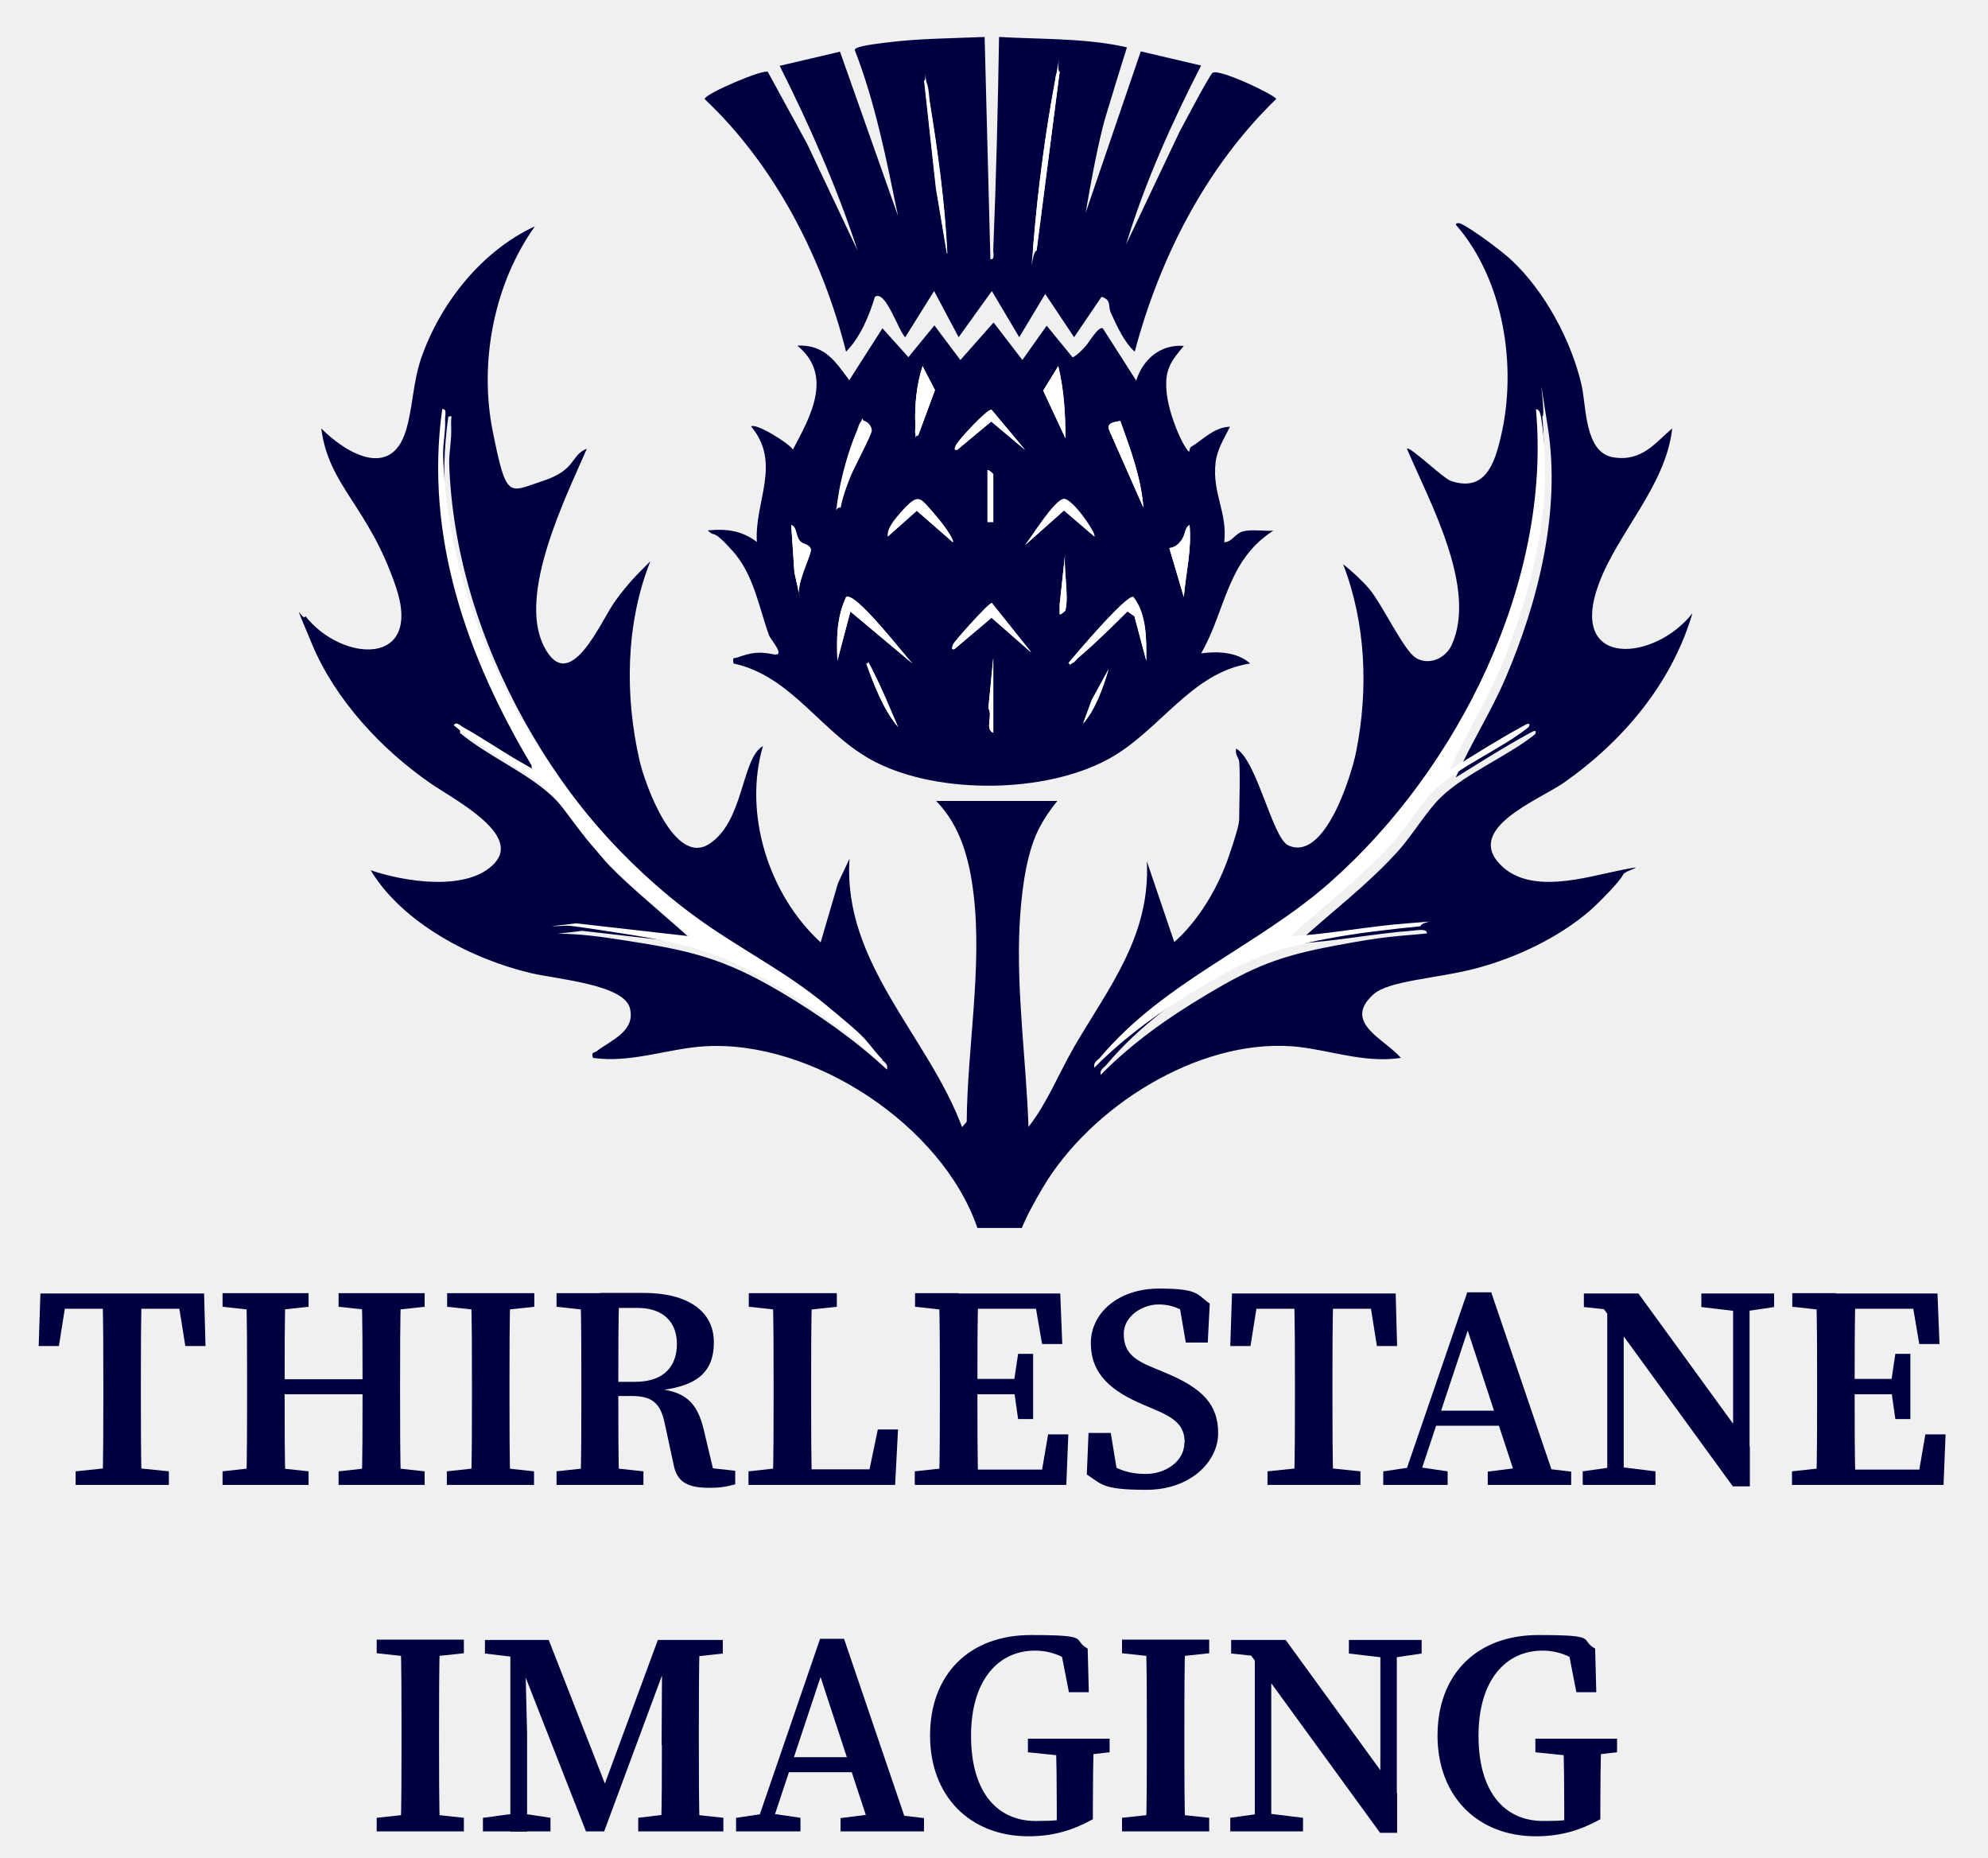
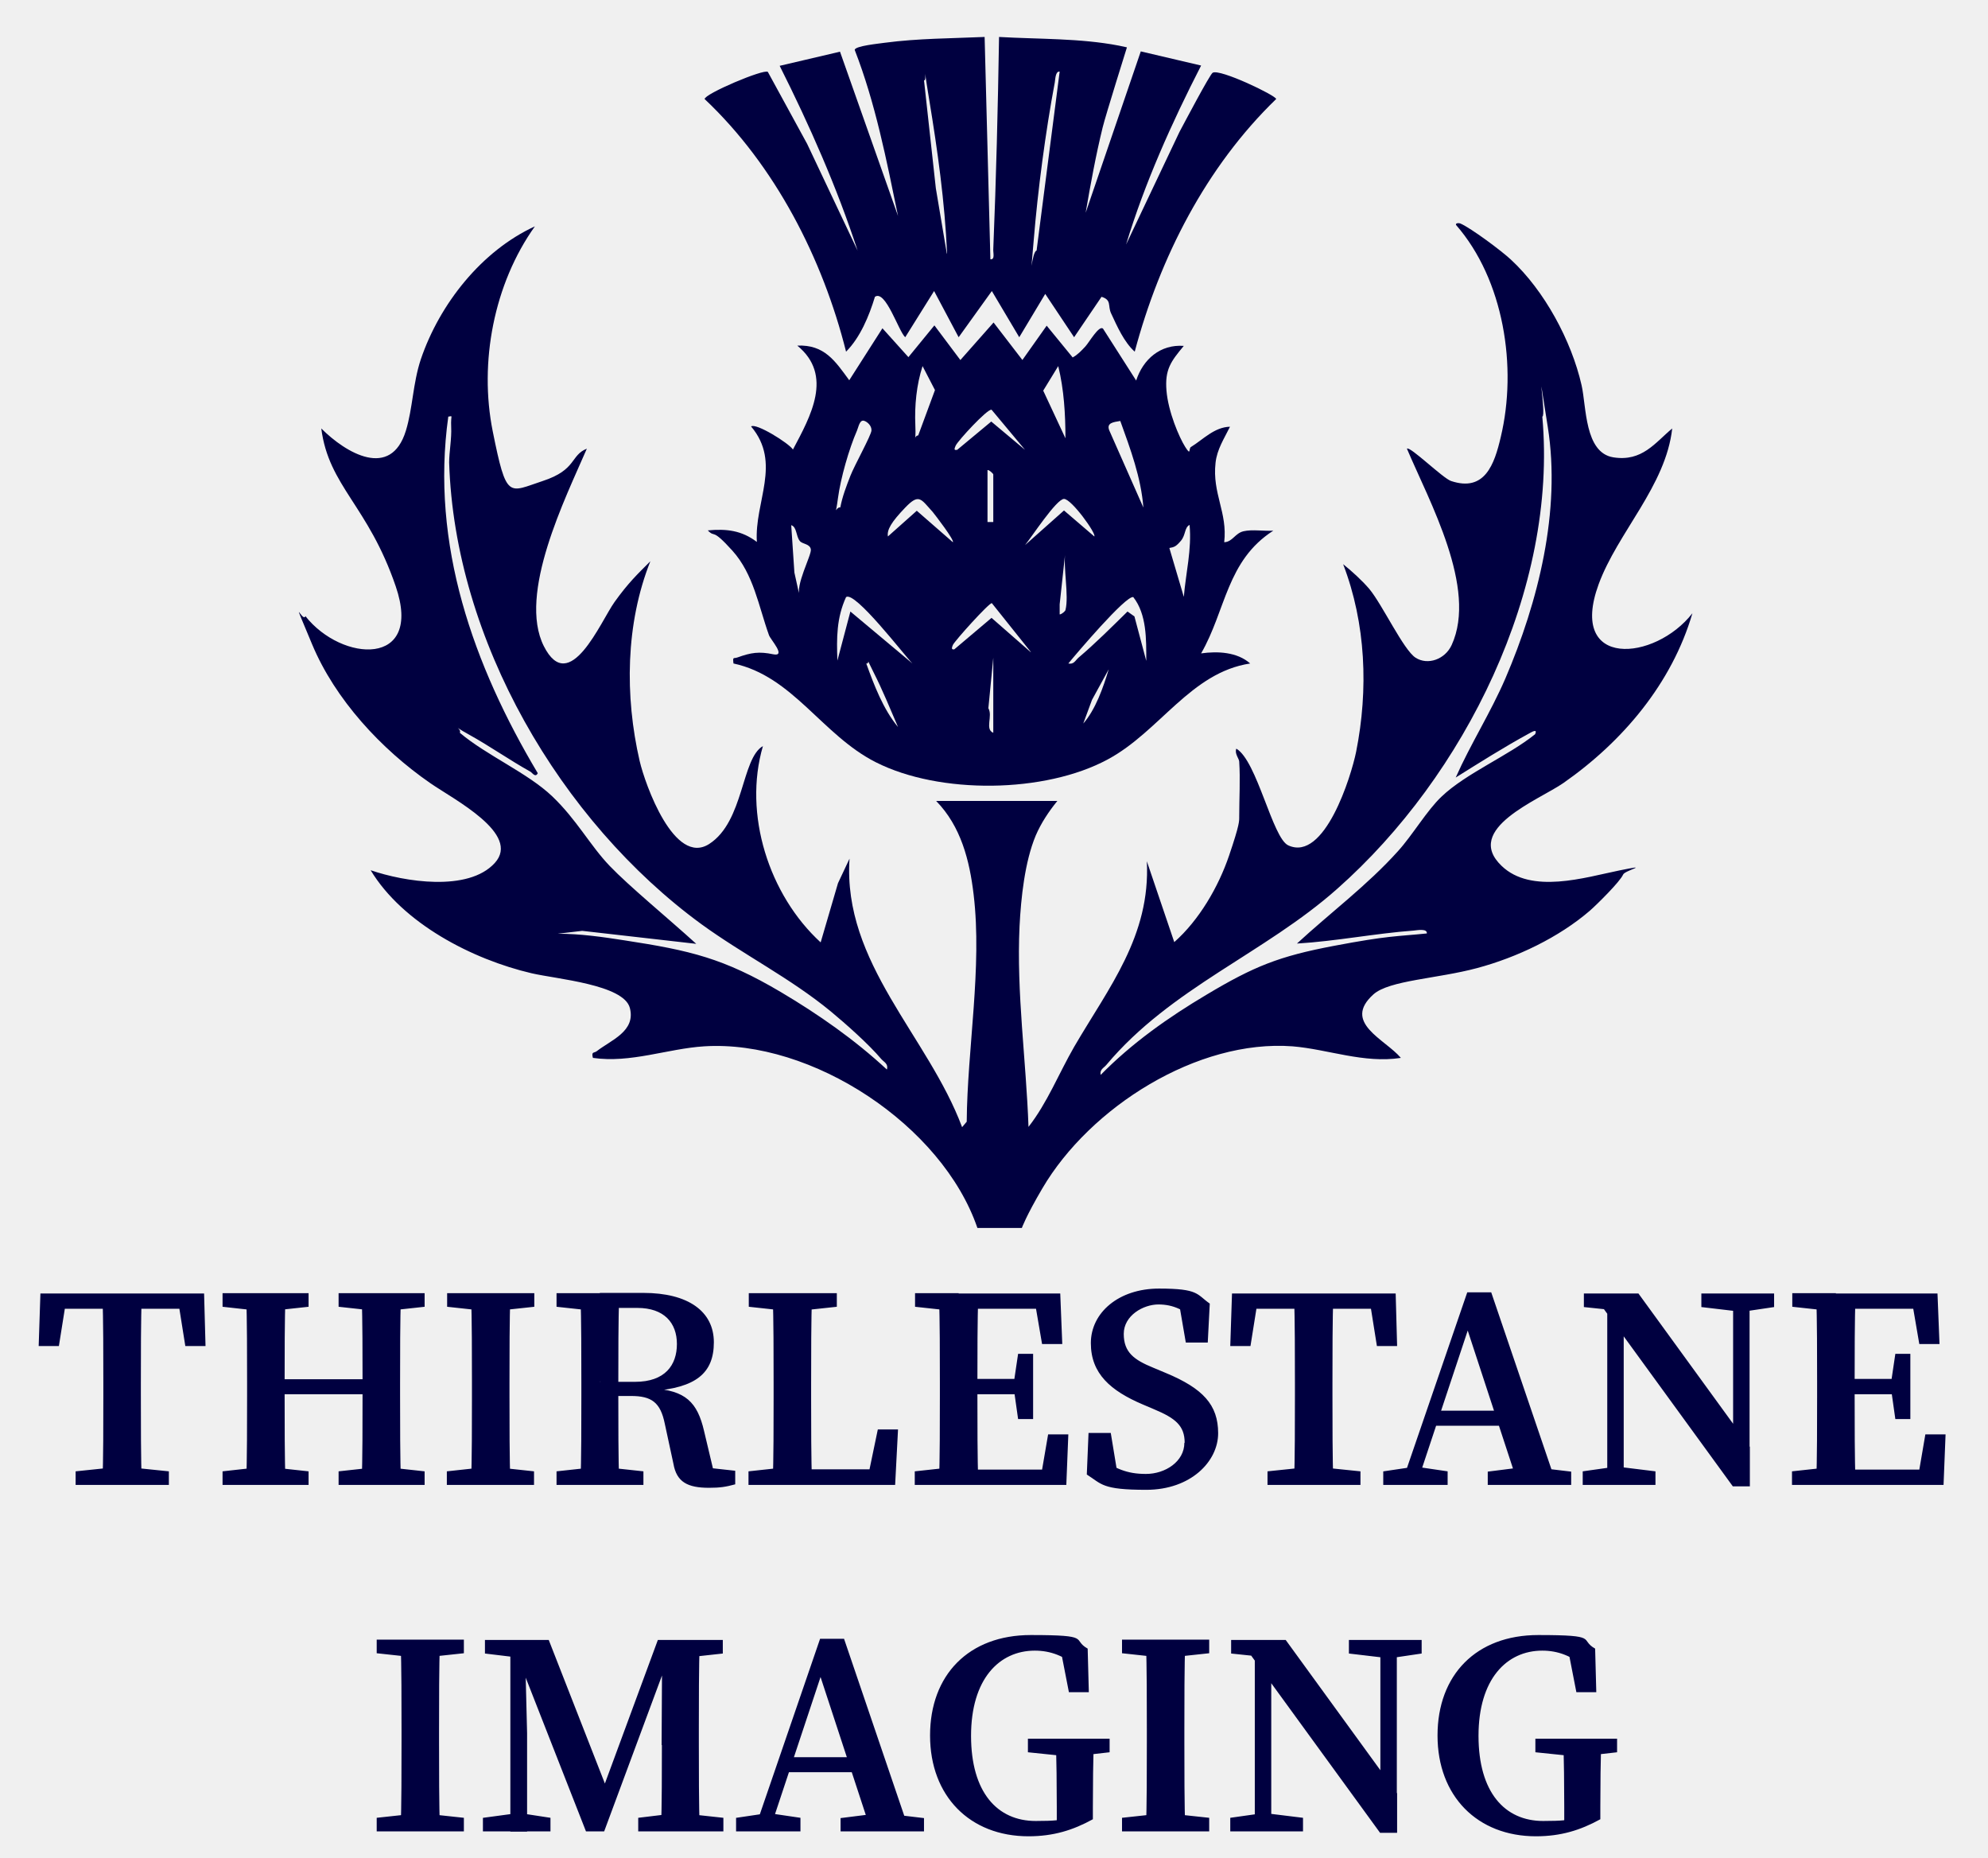
<svg xmlns="http://www.w3.org/2000/svg" id="Layer_1" version="1.1" viewBox="0 0 688.7 643.5">
  <defs>
    <style>
-       .st0 {
-         fill: #000040;
-       }
- 
-       .st1 {
-         fill: #fff;
-       }
+       .st0{fill:#000040}
    </style>
  </defs>
-   <path class="st0" d="M429.3,263.8c0-1-1.7-2.8-1-4.5,7.2,4.2,12.5,31,18,33.5,12.6,5.8,21.8-24,23.5-32.4,4.3-21.6,3.4-44.4-4.5-65,3.1,2.5,6.4,5.5,9,8.5,4.6,5.5,11.9,21.2,16.1,23.9s10.2.6,12.5-4.4c9-19.7-7.8-49.8-15.5-68,1-1,12.5,10.3,15.3,11.2,11.7,3.9,15-5.8,17.2-15.2,5.8-24.2,1.1-54.5-15.5-73.5-.2-.7,1-.7,1.5-.5,3.7,1.6,14.3,9.5,17.5,12.5,11.6,10.7,21,28.1,24.5,43.5,1.7,7.4,1,23.4,11,25s14.5-5.1,20.4-10c-2.2,19.9-18.9,36-25.5,54-10.7,29.3,19.5,26.7,32.5,10-7.1,24.3-24.2,44.5-44.7,58.8-8.5,5.9-34.8,15.9-21.4,28.7,10.3,9.9,28.9,4,40.7,1.6s1.9,0,1.4,1.4c-1.1,2.5-9,10.3-11.5,12.5-10.8,9.3-25.3,16.2-39.1,19.9s-30.4,4.2-35.9,9.1c-10.9,9.8,4,15.5,9.5,22-12.8,2-25.3-3-37.5-4-33-2.5-70.2,21.1-86.7,49.2-5.7,9.7-7.1,13.7-7.1,13.7h-15.4c-12.2-35.6-57.4-65.3-94.7-62.9-12.6.8-25.4,5.9-38.5,4-.6-2.3.4-1.6,1.3-2.3,5-3.9,13.6-6.9,11.5-15s-25.4-10-34-12c-20.6-4.8-44.7-17.3-55.8-35.7,11.6,4,33.8,7.6,43-2.5s-14.2-22-22.4-27.7c-16.9-11.7-32.9-28.9-40.9-48.1s-3.2-7.1-2.3-9.7c12.6,16,40.9,17.8,31.3-10.3s-23.2-34.6-25.8-54.7c8.6,8.6,24.1,17.7,29.3.8,2.4-7.8,2.4-16.4,5.2-24.8,6.5-19.1,21-37.5,39.5-46-14.2,19.9-19.4,47.1-14.6,71s5.4,21.1,17.3,17.2,9.5-8.9,15.3-11.2c-7.4,17.1-24,50.3-14.9,68.4,8.9,17.6,19.7-8.6,24.5-15.3s8-9.7,12.4-14.1c-8.6,21.6-8.9,46.7-3.7,69.2,1.9,8.1,12,36.5,24.1,28.7s11.1-29.6,18.6-33.9c-6.9,23.6,2.1,51.6,20,68l6-20.5,4-8.5c-2.4,36.2,27.2,61.4,39,93l1.6-1.9c.2-25.4,5.4-53.4,2.4-78.6-1.4-11.9-4.4-23.7-13-32.5h42c-3,3.7-5.6,7.6-7.5,12-3.8,9.1-5.1,21.6-5.6,31.4-1.1,23,2.3,46.6,3.1,69.5,6.5-8.3,10.5-18.5,15.8-27.7,12-20.6,26.5-38.4,25.2-64.3l9.5,28c8.6-7.6,15.3-19.1,19-30s3.5-11.9,3.5-13.5c0-6.2.4-12.9,0-19h.1ZM307.3,370.3c.4-1.9-1-2.4-2-3.5-4.3-5.1-12.3-12.2-17.5-16.5-14.1-11.6-30.2-19.6-44.8-30.2-48.9-35.7-85.5-98.5-87.4-159.9,0-3.8.9-8.1.7-12.4s.8-3.7-1-3.5c-6.2,44.3,8.7,86.1,31,123.5-.8,1.6-1.8,0-2.5-.5-7.2-4-14-8.8-21.2-12.8s-2.5-2.2-3.3-.7c9.2,7.8,23.5,13.9,32,22s13.1,17,19.9,24.1,20.1,18,30,27l-39.5-4.5-8.5,1c7.8,0,15.5,1.1,23.2,2.3,22.8,3.5,34.3,6.2,54.1,17.9,13,7.7,25.6,16.5,36.7,26.8h0ZM504.3,269.3c5.2-11.7,12.1-22.5,17.2-34.3,11.4-26.6,19.3-58,14.7-87.1s-.4-3.7-1.9-3.6c5.4,59.7-26.9,124.5-71,163.5-25.2,22.4-57.6,34.3-80,61-.9,1.1-2.4,1.6-2,3.5,10.8-11,23.4-19.9,36.7-27.8,16.4-9.8,25.1-13.3,44.1-16.9s21.4-3.2,32.2-4.3c.2-1.8-3.4-1.1-4.5-1-13.5,1-27,3.7-40.5,4.5,11.6-10.7,24.4-20.2,35-32,5-5.5,10.1-14.2,15.1-18.9,8.5-8.1,23.1-14.1,32.4-21.6,1-2.2-1.4-.6-2.2-.2-8.6,4.7-17,10-25.3,15.2h0Z" />
-   <path class="st0" d="M354.1,124.8l8.5-12,9,11c1.7-.9,3.1-2.4,4.4-3.8s4.7-7.4,6.1-6.2l11.5,18c2.4-7.4,8.4-12.6,16.5-12-4.5,5.4-6.6,8.2-6,15.5s4.4,16.2,6.5,19.5,1.1.5,2,0c4.1-2.5,8.1-6.9,13.5-7-2,4.1-4.5,7.8-5,12.5-1.2,10.6,4.2,17.2,3,27.5,2.9-.1,3.7-3.1,6.7-3.8s7,0,10.3-.2c-16.2,10.4-16.4,27.6-25,42.5,5.7-.8,12.5-.5,17,3.5-20.6,3.1-31.3,23.5-49.3,33.2-21.8,11.8-58.3,12.2-80.4,1-18.6-9.4-28.7-29.8-49.3-34.2-.3-2.5,0-1.6,1.4-2.1,4.7-1.7,7.5-2.1,12.3-1.1s-.9-5.1-1.4-6.6c-3.6-10-5.3-21.1-12.7-29.3s-5.8-4.2-8.5-7c6.5-.6,11.7,0,17,4-.9-13.9,8.7-27.3-2-40,1.7-1.3,13.1,5.8,14.5,8,6.1-11.5,14.1-25.7,1.5-36,9.4-.4,13.1,5.3,18,12l11.5-18,9,10,9-11,9,12,11.5-13,10,13h0ZM318.1,150.8l5.8-15.7-4.3-8.3c-2.1,6.5-2.8,13.7-2.5,20.5s-.8,3.7,1,3.5ZM369.1,151.8c0-8.3-.5-16.9-2.5-25l-5.2,8.5,7.7,16.5ZM355.1,155.8l-11.6-13.9c-1.5-.3-11.6,10.7-12.4,12.4s-.3,1.6.5,1.5l11.8-9.8,11.7,9.8ZM291.1,175.8c.7-3.8,2.1-7.4,3.5-11s7.2-14,7.3-15.7-1.5-3-2.4-3.3c-1.7-.7-2.1,2.2-2.6,3.3-2.8,6.4-5.7,16.6-6.6,23.4s-1.1,3.4.7,3.2h0ZM388.1,145.8c-2.3.4-4.9.6-3.8,3.3l11.8,26.7c-.8-10.4-4.5-20.3-8-30ZM344.1,180.8v-16.5c0-.2-1.4-1.6-2-1.5v18h2ZM330.1,187.8c.6-.7-6.1-9.4-7-10.5-4.1-4.5-4.7-6.5-9.5-1.5s-6.4,7.7-6,10l10-8.9,12.5,10.9ZM379.1,185.8c.8-.9-7.9-13-10.5-13s-11.2,13.2-13.5,16l13.5-12,10.5,9ZM277.1,206.8c-1.8-3.9,4.1-14.5,3.8-16.5s-2.9-1.8-3.8-2.9c-1.4-1.7-1-4.9-3-5.5l1.1,16.4,1.9,8.6h0ZM410.1,206.8c.7-8.4,2.8-16.5,2-25-1.8.9-1.3,3.5-3,5.5s-2.3,2.2-4,2.5l5,16.9h0ZM369.1,211.3c1.3-5-.9-14.9,0-20.5l-2,18.5v3.5c.7,0,2-1.2,2-1.5ZM316.1,229.8c-2.8-2.8-19.9-25.2-23-23-3.3,7.2-3.3,14.2-3,22l4.5-17,21.5,18ZM397.1,228.8c0-7.3.2-16-4.5-22-2.6-.6-19.8,19.7-22.5,23,1.9.4,2.4-1,3.5-2,5.8-4.9,11.6-10.7,17-16l2.4,1.7,4.1,15.4h0ZM357.1,225.8l-13.5-16.9c-1-.1-12.9,13.1-13.5,14.5s-.3,1.6.5,1.5l12.9-10.9,13.6,11.9h0ZM344.1,253.8v-26l-1.7,17.5c1.6,2.7-1.3,7.3,1.7,8.5ZM311.1,251.8c-2.7-6.3-5.4-12.9-8.5-19s-.9-2.8-2.5-3c2.7,7.5,5.9,15.9,11,22ZM375.1,250.8c4.4-4.9,7.1-12.7,9-19l-5.8,10.6-3.1,8.4h-.1Z" />
-   <path class="st0" d="M341.1,12.8l2,77c1.7.2.9-2.3,1-3.5,1-24.4,1.6-49,2-73.5,13.7.8,28,.4,41.5,3l2.8.6s-7.4,23.6-8.4,27.7c-2.4,9.8-4.2,19.7-5.9,29.6l19.1-55.9,20.9,4.9c-10.2,19.9-19.5,40.6-26,62l18.5-39c1.5-2.8,10.5-19.9,11.5-20.5,2.4-1.5,22,7.9,22,9.1-24.3,23.5-40.3,54.9-49,87.5-3.7-3.3-6.1-8.8-8.2-13.3-1.2-2.6.3-4.6-3.3-5.7l-9.5,14-10-15-9,15-9.5-16-11.5,16-8.5-16-10,16c-2.3-2-6.8-16.6-10.5-14-2,6.6-5.1,14.1-10,19-8.1-32.3-24.6-64.5-49-87.5,0-1.8,20.5-10.5,21.9-9.4l13.6,24.9,17.5,37c-7.2-22-16.6-43.3-27-64l20.9-4.9,20.1,56.9c-4-19.4-7.8-39-15-57.5,0-1.4,8.5-2.2,10.5-2.5,11.3-1.5,23.1-1.5,34.5-2h0ZM359.1,86.8l8-62c-1.5-.2-1.5,2.7-1.7,3.8-3.2,17-5.9,37.5-7.3,54.7s-.7,3.7,1,3.5ZM328.1,87.8c-.8-17.9-3.3-35.7-6.2-53.3s-.4-6-1.8-6.7l4.1,37.4,3.8,22.6h.1Z" />
-   <path class="st1" d="M502.1,266.8c8.3-5.2,16.7-10.5,25.3-15.2.8-.4,3.2-2,2.2.2-9.3,7.5-23.9,13.5-32.4,21.6-4.9,4.7-10.1,13.4-15.1,18.9-10.6,11.7-23.4,21.3-35,32,13.5-.8,27-3.5,40.5-4.5s4.7-.8,4.5,1c-10.8,1.1-21.6,2.3-32.2,4.3-19,3.6-27.7,7.1-44.1,16.9-13.3,7.9-25.8,16.8-36.7,27.8-.4-1.9,1-2.4,2-3.5,22.4-26.6,54.8-38.6,80-61,44.1-39.1,76.4-103.8,71-163.5,1.5-.2,1.7,2.6,1.9,3.6,4.5,29.1-3.4,60.5-14.7,87.1-5.1,11.8-11.9,22.6-17.2,34.3h0Z" />
-   <path class="st1" d="M305.1,367.8c-11.1-10.3-23.7-19.1-36.7-26.8-19.8-11.7-31.3-14.4-54.1-17.9s-15.4-2.3-23.2-2.3l8.5-1,39.5,4.5c-10-9-20.7-17.3-30-27s-13.5-17.9-19.9-24.1-22.9-14.2-32-22c.8-1.5,2.4.2,3.3.7,7.2,4,14,8.8,21.2,12.8s1.7,2.1,2.5.5c-22.3-37.4-37.2-79.2-31-123.5,1.8-.2.9,2.3,1,3.5.2,4.3-.8,8.7-.7,12.4,1.8,61.4,38.4,124.1,87.4,159.9,14.6,10.7,30.7,18.6,44.8,30.2,14.1,11.6,13.3,11.4,17.5,16.5s2.4,1.6,2,3.5h0Z" />
-   <path class="st1" d="M316.1,229.8l-21.5-18-4.5,17c-.3-7.8-.3-14.8,3-22,3.1-2.2,20.2,20.1,23,23Z" />
-   <path class="st1" d="M397.1,228.8l-4.1-15.4-2.4-1.7c-5.4,5.4-11.2,11.1-17,16s-1.6,2.4-3.5,2c2.7-3.3,19.9-23.6,22.5-23,4.7,6,4.6,14.7,4.5,22h0Z" />
-   <path class="st1" d="M388.1,145.8c3.5,9.7,7.2,19.6,8,30l-11.8-26.7c-1.1-2.6,1.5-2.9,3.8-3.3Z" />
-   <path class="st1" d="M291.1,175.8c-1.8.2-.9-2.1-.7-3.2.9-6.9,3.8-17.1,6.6-23.4s.9-4,2.6-3.3,2.4,2.2,2.4,3.3c-.2,1.7-6.1,12.8-7.3,15.7s-2.8,7.2-3.5,11h0Z" />
-   <path class="st1" d="M369.1,151.8l-7.7-16.5,5.2-8.5c2,8.1,2.5,16.7,2.5,25Z" />
-   <path class="st1" d="M379.1,185.8l-10.5-9-13.5,12c2.3-2.9,10.3-16,13.5-16s11.3,12.1,10.5,13Z" />
-   <path class="st1" d="M357.1,225.8l-13.6-11.9-12.9,10.9c-.7.2-.7-1.1-.5-1.5.6-1.4,12.5-14.6,13.5-14.5l13.5,16.9h0Z" />
-   <path class="st1" d="M318.1,150.8c-1.7.2-.9-2.3-1-3.5-.3-6.8.4-14,2.5-20.5l4.3,8.3-5.8,15.7Z" />
-   <path class="st1" d="M330.1,187.8l-12.5-10.9-10,8.9c-.4-2.3,4-7.9,6-10,4.8-4.9,5.4-3,9.5,1.5s7.6,9.8,7,10.5Z" />
-   <path class="st1" d="M410.1,206.8l-5-16.9c1.7-.3,3-1.2,4-2.5,1.6-2,1.2-4.6,3-5.5.8,8.5-1.3,16.6-2,25h0Z" />
-   <path class="st1" d="M277.1,206.8l-1.9-8.6-1.1-16.4c2,.6,1.5,3.8,3,5.5s3.6,1.8,3.8,2.9c.3,2-5.6,12.7-3.8,16.5h0Z" />
-   <path class="st1" d="M355.1,155.8l-11.7-9.8-11.8,9.8c-.7.2-.7-1.1-.5-1.5.8-1.8,10.8-12.7,12.4-12.4l11.6,13.9Z" />
-   <path class="st1" d="M344.1,180.8h-2v-18c.6,0,2,1.3,2,1.5v16.5Z" />
-   <path class="st1" d="M344.1,253.8c-3.1-1.3,0-5.9-1.7-8.5l1.7-17.5v26Z" />
-   <path class="st1" d="M311.1,251.8c-5.1-6.1-8.3-14.5-11-22,1.5.2,1.9,1.9,2.5,3,3.1,6.1,5.8,12.7,8.5,19Z" />
-   <path class="st1" d="M375.1,250.8l3.1-8.4,5.8-10.6c-1.9,6.3-4.6,14.1-9,19h.1Z" />
-   <path class="st1" d="M369.1,211.3c0,.3-1.4,1.5-2,1.5v-3.5l2-18.5c-.9,5.6,1.3,15.5,0,20.5Z" />
-   <path class="st1" d="M359.1,86.8c-1.7.3-1.1-2.4-1-3.5,1.4-17.2,4.1-37.8,7.3-54.7s.2-4,1.7-3.8l-8,62Z" />
-   <path class="st1" d="M328.1,87.8l-3.8-22.6-4.1-37.4c1.5.6,1.6,5,1.8,6.7,2.8,17.6,5.4,35.5,6.2,53.3h-.1Z" />
-   <g>
-     <path class="st0" d="M17.4,453.3l5.9-5.3-2.9,18.2h-7l.6-18.2h56.7l.5,18.2h-7l-2.9-18.2,5.9,5.3H17.4ZM43.9,508.1l14.6,1.5v4.7H26.2v-4.7l14.4-1.5h3.2ZM35.8,479c0-10.3,0-20.7-.3-31h13.6c-.3,10.1-.3,20.5-.3,31v4.3c0,10.3,0,20.7.3,31h-13.6c.3-10.1.3-20.5.3-31v-4.3Z" />
-     <path class="st0" d="M77.1,452.6v-4.7h29.8v4.7l-13.8,1.5h-2.5l-13.5-1.5ZM93.1,508.1l13.8,1.5v4.7h-29.8v-4.7l13.5-1.5h2.5ZM85.6,479c0-10.3,0-20.7-.3-31h13.6c-.3,10.1-.3,20.5-.3,31v3c0,11.6,0,22,.3,32.3h-13.6c.3-10.1.3-20.5.3-31v-4.3ZM92.1,482.9v-5.2h40v5.2h-40ZM117.3,452.6v-4.7h29.8v4.7l-13.7,1.5h-2.4l-13.7-1.5ZM133.4,508.1l13.7,1.5v4.7h-29.8v-4.7l13.7-1.5h2.4ZM125.6,479c0-10.3,0-20.7-.3-31h13.6c-.3,10.1-.3,20.5-.3,31v4.3c0,10.3,0,20.7.3,31h-13.6c.3-10.1.3-20.5.3-32.3v-3Z" />
-     <path class="st0" d="M154.9,452.6v-4.7h30.2v4.7l-13.9,1.5h-2.5l-13.8-1.5ZM171.1,508.1l13.9,1.5v4.7h-30.2v-4.7l13.8-1.5h2.5ZM163.5,479c0-10.3,0-20.7-.3-31h13.6c-.3,10.1-.3,20.5-.3,31v4.3c0,10.3,0,20.7.3,31h-13.6c.3-10.1.3-20.5.3-31v-4.3Z" />
-     <path class="st0" d="M192.8,452.6v-4.7h15.1v6.2h-1.3l-13.8-1.5ZM209.1,508.1l13.8,1.5v4.7h-30.1v-4.7l13.8-1.5h2.6ZM201.4,479c0-10.3,0-20.7-.3-31h13.4c-.3,10.3-.3,20.3-.3,31.6v3c0,11,0,21.4.3,31.7h-13.4c.3-10.1.3-20.5.3-31v-4.3ZM207.9,478.6h12.1c10.4,0,14.5-5.8,14.5-13.1s-4.4-12.5-13.7-12.5h-13v-5.2h15.1c15.5,0,24.4,6.4,24.4,17.1s-6.2,15.8-21.6,16.9l.2-.9c11.6.6,15.7,4.8,18,14.7l3.8,16-5.7-3.6,12.7,1.4v4.7c-3.3.9-5.3,1.2-9.1,1.2-7.4,0-11.2-2-12.3-8.3l-3-13.9c-1.5-7.4-4.6-9.6-11.7-9.6h-10.6v-5.1Z" />
-     <path class="st0" d="M259.4,452.6v-4.7h30.5v4.7l-13.9,1.5h-2.8l-13.8-1.5ZM274.4,508.1v6.2h-15.1v-4.7l13.8-1.5h1.3ZM267.7,448h13.6c-.3,10.2-.3,20.6-.3,31v6.1c0,8.6,0,19,.3,29.2h-13.6c.3-10.2.3-20.6.3-29.9v-5.4c0-10.4,0-20.8-.3-31ZM311.1,495.1l-1,19.2h-35.7v-5.4h32.3l-6.6,5.4,4-19.2h7Z" />
-     <path class="st0" d="M317,452.6v-4.7h15.1v6.2h-1.3l-13.8-1.5ZM332,508.1v6.2h-15.1v-4.7l13.8-1.5h1.3ZM325.6,479c0-10.3,0-20.7-.3-31h13.6c-.3,10.1-.3,20.5-.3,31v3.5c0,11.1,0,21.5.3,31.8h-13.6c.3-10.1.3-20.5.3-31v-4.3ZM358,448l5.9,5.3h-31.9v-5.3h35.3l.7,17.5h-7l-3-17.5ZM354.3,482.9h-22.3v-5.3h22.3v5.3ZM370.1,496.8l-.7,17.5h-37.3v-5.3h33.9l-5.9,5.3,3-17.5h7ZM351.2,479l1.5-10.1h5.2v22.6h-5.2l-1.5-10.6v-1.9Z" />
-     <path class="st0" d="M410.4,499.7c0-5.9-3.2-8.5-10.6-11.6l-4-1.7c-11-4.7-17.9-10.6-17.9-21.2s9.7-18.9,23.6-18.9,13,2,17.6,5.2l-.7,13.5h-7.6l-2.6-15.1,7.2,3.1v5c-5.1-4.3-8.9-6.2-14.1-6.2s-12,3.8-12,10.2,3.6,9,10.2,11.7l4.3,1.8c13,5.4,18.2,11.1,18.2,20.9s-9.5,19.6-24.9,19.6-15.4-2-20.6-5.3l.6-14.4h7.7l2.6,15.8-7.1-2.6v-4.8c6.3,4,10,5.8,16.7,5.8s13.3-4.3,13.3-10.8Z" />
-     <path class="st0" d="M430.2,453.3l5.9-5.3-2.9,18.2h-7l.6-18.2h56.7l.5,18.2h-7l-2.9-18.2,5.9,5.3h-49.8ZM456.7,508.1l14.6,1.5v4.7h-32.2v-4.7l14.4-1.5h3.2ZM448.6,479c0-10.3,0-20.7-.3-31h13.6c-.3,10.1-.3,20.5-.3,31v4.3c0,10.3,0,20.7.3,31h-13.6c.3-10.1.3-20.5.3-31v-4.3Z" />
-     <path class="st0" d="M479.3,509.6l10.1-1.5h1.9l10.2,1.5v4.7h-22.3v-4.7ZM508.4,447.6h8.2l22.7,66.7h-13.3l-18.6-56.7,3-2.6-19.7,59.3h-5.3l22.9-66.7ZM497.2,488.6h27l1.9,5.2h-30.6l1.6-5.2ZM515.4,509.7l11.9-1.5h4.4l12.6,1.5v4.6h-28.9v-4.6Z" />
-     <path class="st0" d="M548.3,509.6l10.6-1.5h2.4l12.2,1.5v4.7h-25.2v-4.7ZM554.1,451.3l6,2.6-11.4-1.2v-4.7h18.9l38.6,53.1v13.7h-5.9l-46.2-63.5ZM556.8,448l5.7,4.7v61.6h-5.7v-66.3ZM589.4,448h25.2v4.7l-10.1,1.5h-2.4l-12.7-1.5v-4.7ZM600.4,448h5.7v66.8l-5.7-5.7v-61.1Z" />
-     <path class="st0" d="M620.9,452.6v-4.7h15.1v6.2h-1.3l-13.8-1.5ZM635.9,508.1v6.2h-15.1v-4.7l13.8-1.5h1.3ZM629.5,479c0-10.3,0-20.7-.3-31h13.6c-.3,10.1-.3,20.5-.3,31v3.5c0,11.1,0,21.5.3,31.8h-13.6c.3-10.1.3-20.5.3-31v-4.3ZM661.9,448l5.9,5.3h-31.9v-5.3h35.3l.7,17.5h-7l-3-17.5ZM658.2,482.9h-22.3v-5.3h22.3v5.3ZM674,496.8l-.7,17.5h-37.3v-5.3h33.9l-5.9,5.3,3-17.5h7ZM655.1,479l1.5-10.1h5.2v22.6h-5.2l-1.5-10.6v-1.9Z" />
-     <path class="st0" d="M130.5,572.6v-4.7h30.2v4.7l-13.9,1.5h-2.5l-13.8-1.5ZM146.8,628.1l13.9,1.5v4.7h-30.2v-4.7l13.8-1.5h2.5ZM139.1,599c0-10.3,0-20.7-.3-31h13.6c-.3,10.1-.3,20.5-.3,31v4.3c0,10.3,0,20.7.3,31h-13.6c.3-10.1.3-20.5.3-31v-4.3Z" />
-     <path class="st0" d="M167.4,629.6l11.1-1.5h2.4l9.8,1.5v4.7h-23.4v-4.7ZM167.9,568h13.8v6.2c0,0-1.3,0-1.3,0l-12.4-1.5v-4.7ZM176.8,568h5l.8,32.3v34.1h-5.8v-66.3ZM177.1,568h13l21.2,54.2h-3.4l20-54.2h6l-24.6,66.3h-6.3l-26-66.3ZM221.1,629.6l12.4-1.5h3.3l13.8,1.5v4.7h-29.5v-4.7ZM229.2,604.4l.2-36.4h13c-.3,10.2-.3,20.6-.3,31v4.3c0,10.4,0,20.8.3,31h-13.4c.3-10.2.3-20.6.3-29.9ZM235.5,568h14.9v4.7l-13.6,1.5h-1.3v-6.2Z" />
-     <path class="st0" d="M255.1,629.6l10.1-1.5h1.9l10.2,1.5v4.7h-22.3v-4.7ZM284.2,567.6h8.2l22.7,66.7h-13.3l-18.6-56.7,3-2.6-19.7,59.3h-5.3l22.9-66.7ZM273,608.6h27l1.9,5.2h-30.6l1.6-5.2ZM291.2,629.7l11.9-1.5h4.4l12.6,1.5v4.6h-28.9v-4.6Z" />
-     <path class="st0" d="M378.6,630.1c-6.9,3.8-13.7,5.9-22.3,5.9-20.3,0-34.1-13.9-34.1-34.9s13.4-34.8,34.9-34.8,14,1.5,19.7,4.7l.4,15.1h-6.9l-3-15.4,6.6,1.7v5.5c-5.1-4.4-10-6.2-15.4-6.2-12.4,0-22.1,9.9-22.1,29.5s9.1,29.5,22.4,29.5,8.4-1.2,13.4-3.8l-6.1,5.6v-6.7c0-7.9-.1-15.5-.3-23.4h13.1c-.2,7.8-.3,15.6-.3,23.6v4.3ZM356.1,606.9v-4.7h28.3v4.7l-11.4,1.3h-4.3l-12.6-1.3Z" />
-     <path class="st0" d="M388.7,572.6v-4.7h30.2v4.7l-13.9,1.5h-2.5l-13.8-1.5ZM405,628.1l13.9,1.5v4.7h-30.2v-4.7l13.8-1.5h2.5ZM397.3,599c0-10.3,0-20.7-.3-31h13.6c-.3,10.1-.3,20.5-.3,31v4.3c0,10.3,0,20.7.3,31h-13.6c.3-10.1.3-20.5.3-31v-4.3Z" />
-     <path class="st0" d="M426.2,629.6l10.6-1.5h2.4l12.2,1.5v4.7h-25.2v-4.7ZM431.9,571.3l6,2.6-11.4-1.2v-4.7h18.9l38.6,53.1v13.7h-5.9l-46.2-63.5ZM434.7,568l5.7,4.7v61.6h-5.7v-66.3ZM467.3,568h25.2v4.7l-10.1,1.5h-2.4l-12.7-1.5v-4.7ZM478.2,568h5.7v66.8l-5.7-5.7v-61.1Z" />
-     <path class="st0" d="M554.4,630.1c-6.9,3.8-13.7,5.9-22.3,5.9-20.3,0-34.1-13.9-34.1-34.9s13.4-34.8,34.9-34.8,14,1.5,19.7,4.7l.4,15.1h-6.9l-3-15.4,6.6,1.7v5.5c-5.1-4.4-10-6.2-15.4-6.2-12.4,0-22.1,9.9-22.1,29.5s9.1,29.5,22.4,29.5,8.4-1.2,13.4-3.8l-6.1,5.6v-6.7c0-7.9-.1-15.5-.3-23.4h13.1c-.2,7.8-.3,15.6-.3,23.6v4.3ZM531.9,606.9v-4.7h28.3v4.7l-11.4,1.3h-4.3l-12.6-1.3Z" />
-   </g>
+   <path class="st0" d="M429.3 263.8c0-1-1.7-2.8-1-4.5 7.2 4.2 12.5 31 18 33.5 12.6 5.8 21.8-24 23.5-32.4 4.3-21.6 3.4-44.4-4.5-65 3.1 2.5 6.4 5.5 9 8.5 4.6 5.5 11.9 21.2 16.1 23.9s10.2.6 12.5-4.4c9-19.7-7.8-49.8-15.5-68 1-1 12.5 10.3 15.3 11.2 11.7 3.9 15-5.8 17.2-15.2 5.8-24.2 1.1-54.5-15.5-73.5-.2-.7 1-.7 1.5-.5 3.7 1.6 14.3 9.5 17.5 12.5 11.6 10.7 21 28.1 24.5 43.5 1.7 7.4 1 23.4 11 25s14.5-5.1 20.4-10c-2.2 19.9-18.9 36-25.5 54-10.7 29.3 19.5 26.7 32.5 10-7.1 24.3-24.2 44.5-44.7 58.8-8.5 5.9-34.8 15.9-21.4 28.7 10.3 9.9 28.9 4 40.7 1.6s1.9 0 1.4 1.4c-1.1 2.5-9 10.3-11.5 12.5-10.8 9.3-25.3 16.2-39.1 19.9s-30.4 4.2-35.9 9.1c-10.9 9.8 4 15.5 9.5 22-12.8 2-25.3-3-37.5-4-33-2.5-70.2 21.1-86.7 49.2-5.7 9.7-7.1 13.7-7.1 13.7h-15.4c-12.2-35.6-57.4-65.3-94.7-62.9-12.6.8-25.4 5.9-38.5 4-.6-2.3.4-1.6 1.3-2.3 5-3.9 13.6-6.9 11.5-15s-25.4-10-34-12c-20.6-4.8-44.7-17.3-55.8-35.7 11.6 4 33.8 7.6 43-2.5s-14.2-22-22.4-27.7c-16.9-11.7-32.9-28.9-40.9-48.1s-3.2-7.1-2.3-9.7c12.6 16 40.9 17.8 31.3-10.3s-23.2-34.6-25.8-54.7c8.6 8.6 24.1 17.7 29.3.8 2.4-7.8 2.4-16.4 5.2-24.8 6.5-19.1 21-37.5 39.5-46-14.2 19.9-19.4 47.1-14.6 71s5.4 21.1 17.3 17.2 9.5-8.9 15.3-11.2c-7.4 17.1-24 50.3-14.9 68.4 8.9 17.6 19.7-8.6 24.5-15.3s8-9.7 12.4-14.1c-8.6 21.6-8.9 46.7-3.7 69.2 1.9 8.1 12 36.5 24.1 28.7s11.1-29.6 18.6-33.9c-6.9 23.6 2.1 51.6 20 68l6-20.5 4-8.5c-2.4 36.2 27.2 61.4 39 93l1.6-1.9c.2-25.4 5.4-53.4 2.4-78.6-1.4-11.9-4.4-23.7-13-32.5h42c-3 3.7-5.6 7.6-7.5 12-3.8 9.1-5.1 21.6-5.6 31.4-1.1 23 2.3 46.6 3.1 69.5 6.5-8.3 10.5-18.5 15.8-27.7 12-20.6 26.5-38.4 25.2-64.3l9.5 28c8.6-7.6 15.3-19.1 19-30s3.5-11.9 3.5-13.5c0-6.2.4-12.9 0-19h.1Zm-122 106.5c.4-1.9-1-2.4-2-3.5-4.3-5.1-12.3-12.2-17.5-16.5-14.1-11.6-30.2-19.6-44.8-30.2-48.9-35.7-85.5-98.5-87.4-159.9 0-3.8.9-8.1.7-12.4s.8-3.7-1-3.5c-6.2 44.3 8.7 86.1 31 123.5-.8 1.6-1.8 0-2.5-.5-7.2-4-14-8.8-21.2-12.8s-2.5-2.2-3.3-.7c9.2 7.8 23.5 13.9 32 22s13.1 17 19.9 24.1 20.1 18 30 27l-39.5-4.5-8.5 1c7.8 0 15.5 1.1 23.2 2.3 22.8 3.5 34.3 6.2 54.1 17.9 13 7.7 25.6 16.5 36.7 26.8Zm197-101c5.2-11.7 12.1-22.5 17.2-34.3 11.4-26.6 19.3-58 14.7-87.1s-.4-3.7-1.9-3.6c5.4 59.7-26.9 124.5-71 163.5-25.2 22.4-57.6 34.3-80 61-.9 1.1-2.4 1.6-2 3.5 10.8-11 23.4-19.9 36.7-27.8 16.4-9.8 25.1-13.3 44.1-16.9s21.4-3.2 32.2-4.3c.2-1.8-3.4-1.1-4.5-1-13.5 1-27 3.7-40.5 4.5 11.6-10.7 24.4-20.2 35-32 5-5.5 10.1-14.2 15.1-18.9 8.5-8.1 23.1-14.1 32.4-21.6 1-2.2-1.4-.6-2.2-.2-8.6 4.7-17 10-25.3 15.2" />
+   <path class="st0" d="m354.1 124.8 8.5-12 9 11c1.7-.9 3.1-2.4 4.4-3.8s4.7-7.4 6.1-6.2l11.5 18c2.4-7.4 8.4-12.6 16.5-12-4.5 5.4-6.6 8.2-6 15.5s4.4 16.2 6.5 19.5 1.1.5 2 0c4.1-2.5 8.1-6.9 13.5-7-2 4.1-4.5 7.8-5 12.5-1.2 10.6 4.2 17.2 3 27.5 2.9-.1 3.7-3.1 6.7-3.8s7 0 10.3-.2c-16.2 10.4-16.4 27.6-25 42.5 5.7-.8 12.5-.5 17 3.5-20.6 3.1-31.3 23.5-49.3 33.2-21.8 11.8-58.3 12.2-80.4 1-18.6-9.4-28.7-29.8-49.3-34.2-.3-2.5 0-1.6 1.4-2.1 4.7-1.7 7.5-2.1 12.3-1.1s-.9-5.1-1.4-6.6c-3.6-10-5.3-21.1-12.7-29.3s-5.8-4.2-8.5-7c6.5-.6 11.7 0 17 4-.9-13.9 8.7-27.3-2-40 1.7-1.3 13.1 5.8 14.5 8 6.1-11.5 14.1-25.7 1.5-36 9.4-.4 13.1 5.3 18 12l11.5-18 9 10 9-11 9 12 11.5-13 10 13Zm-36 26 5.8-15.7-4.3-8.3c-2.1 6.5-2.8 13.7-2.5 20.5s-.8 3.7 1 3.5m51 1c0-8.3-.5-16.9-2.5-25l-5.2 8.5zm-14 4-11.6-13.9c-1.5-.3-11.6 10.7-12.4 12.4s-.3 1.6.5 1.5l11.8-9.8zm-64 20c.7-3.8 2.1-7.4 3.5-11s7.2-14 7.3-15.7-1.5-3-2.4-3.3c-1.7-.7-2.1 2.2-2.6 3.3-2.8 6.4-5.7 16.6-6.6 23.4s-1.1 3.4.7 3.2Zm97-30c-2.3.4-4.9.6-3.8 3.3l11.8 26.7c-.8-10.4-4.5-20.3-8-30m-44 35v-16.5c0-.2-1.4-1.6-2-1.5v18zm-14 7c.6-.7-6.1-9.4-7-10.5-4.1-4.5-4.7-6.5-9.5-1.5s-6.4 7.7-6 10l10-8.9zm49-2c.8-.9-7.9-13-10.5-13s-11.2 13.2-13.5 16l13.5-12zm-102 21c-1.8-3.9 4.1-14.5 3.8-16.5s-2.9-1.8-3.8-2.9c-1.4-1.7-1-4.9-3-5.5l1.1 16.4 1.9 8.6Zm133 0c.7-8.4 2.8-16.5 2-25-1.8.9-1.3 3.5-3 5.5s-2.3 2.2-4 2.5l5 16.9Zm-41 4.5c1.3-5-.9-14.9 0-20.5l-2 18.5v3.5c.7 0 2-1.2 2-1.5m-53 18.5c-2.8-2.8-19.9-25.2-23-23-3.3 7.2-3.3 14.2-3 22l4.5-17zm81-1c0-7.3.2-16-4.5-22-2.6-.6-19.8 19.7-22.5 23 1.9.4 2.4-1 3.5-2 5.8-4.9 11.6-10.7 17-16l2.4 1.7 4.1 15.4Zm-40-3-13.5-16.9c-1-.1-12.9 13.1-13.5 14.5s-.3 1.6.5 1.5l12.9-10.9 13.6 11.9Zm-13 28v-26l-1.7 17.5c1.6 2.7-1.3 7.3 1.7 8.5m-33-2c-2.7-6.3-5.4-12.9-8.5-19s-.9-2.8-2.5-3c2.7 7.5 5.9 15.9 11 22m64-1c4.4-4.9 7.1-12.7 9-19l-5.8 10.6-3.1 8.4z" />
+   <path class="st0" d="m341.1 12.8 2 77c1.7.2.9-2.3 1-3.5 1-24.4 1.6-49 2-73.5 13.7.8 28 .4 41.5 3l2.8.6S383 40 382 44.1c-2.4 9.8-4.2 19.7-5.9 29.6l19.1-55.9 20.9 4.9c-10.2 19.9-19.5 40.6-26 62l18.5-39c1.5-2.8 10.5-19.9 11.5-20.5 2.4-1.5 22 7.9 22 9.1-24.3 23.5-40.3 54.9-49 87.5-3.7-3.3-6.1-8.8-8.2-13.3-1.2-2.6.3-4.6-3.3-5.7l-9.5 14-10-15-9 15-9.5-16-11.5 16-8.5-16-10 16c-2.3-2-6.8-16.6-10.5-14-2 6.6-5.1 14.1-10 19-8.1-32.3-24.6-64.5-49-87.5 0-1.8 20.5-10.5 21.9-9.4l13.6 24.9 17.5 37c-7.2-22-16.6-43.3-27-64l20.9-4.9 20.1 56.9c-4-19.4-7.8-39-15-57.5 0-1.4 8.5-2.2 10.5-2.5 11.3-1.5 23.1-1.5 34.5-2m18 74 8-62c-1.5-.2-1.5 2.7-1.7 3.8-3.2 17-5.9 37.5-7.3 54.7s-.7 3.7 1 3.5m-31 1c-.8-17.9-3.3-35.7-6.2-53.3s-.4-6-1.8-6.7l4.1 37.4 3.8 22.6z" />
+   <path d="M502.1 266.8c8.3-5.2 16.7-10.5 25.3-15.2.8-.4 3.2-2 2.2.2-9.3 7.5-23.9 13.5-32.4 21.6-4.9 4.7-10.1 13.4-15.1 18.9-10.6 11.7-23.4 21.3-35 32 13.5-.8 27-3.5 40.5-4.5s4.7-.8 4.5 1c-10.8 1.1-21.6 2.3-32.2 4.3-19 3.6-27.7 7.1-44.1 16.9-13.3 7.9-25.8 16.8-36.7 27.8-.4-1.9 1-2.4 2-3.5 22.4-26.6 54.8-38.6 80-61 44.1-39.1 76.4-103.8 71-163.5 1.5-.2 1.7 2.6 1.9 3.6 4.5 29.1-3.4 60.5-14.7 87.1-5.1 11.8-11.9 22.6-17.2 34.3m-197 101c-11.1-10.3-23.7-19.1-36.7-26.8-19.8-11.7-31.3-14.4-54.1-17.9s-15.4-2.3-23.2-2.3l8.5-1 39.5 4.5c-10-9-20.7-17.3-30-27s-13.5-17.9-19.9-24.1-22.9-14.2-32-22c.8-1.5 2.4.2 3.3.7 7.2 4 14 8.8 21.2 12.8s1.7 2.1 2.5.5c-22.3-37.4-37.2-79.2-31-123.5 1.8-.2.9 2.3 1 3.5.2 4.3-.8 8.7-.7 12.4 1.8 61.4 38.4 124.1 87.4 159.9 14.6 10.7 30.7 18.6 44.8 30.2s13.3 11.4 17.5 16.5 2.4 1.6 2 3.5Zm11-138-21.5-18-4.5 17c-.3-7.8-.3-14.8 3-22 3.1-2.2 20.2 20.1 23 23m81-1-4.1-15.4-2.4-1.7c-5.4 5.4-11.2 11.1-17 16s-1.6 2.4-3.5 2c2.7-3.3 19.9-23.6 22.5-23 4.7 6 4.6 14.7 4.5 22Zm-9-83c3.5 9.7 7.2 19.6 8 30l-11.8-26.7c-1.1-2.6 1.5-2.9 3.8-3.3m-97 30c-1.8.2-.9-2.1-.7-3.2.9-6.9 3.8-17.1 6.6-23.4s.9-4 2.6-3.3 2.4 2.2 2.4 3.3c-.2 1.7-6.1 12.8-7.3 15.7s-2.8 7.2-3.5 11Zm78-24-7.7-16.5 5.2-8.5c2 8.1 2.5 16.7 2.5 25m10 34-10.5-9-13.5 12c2.3-2.9 10.3-16 13.5-16s11.3 12.1 10.5 13m-22 40-13.6-11.9-12.9 10.9c-.7.2-.7-1.1-.5-1.5.6-1.4 12.5-14.6 13.5-14.5l13.5 16.9Zm-39-75c-1.7.2-.9-2.3-1-3.5-.3-6.8.4-14 2.5-20.5l4.3 8.3zm12 37-12.5-10.9-10 8.9c-.4-2.3 4-7.9 6-10 4.8-4.9 5.4-3 9.5 1.5s7.6 9.8 7 10.5m80 19-5-16.9c1.7-.3 3-1.2 4-2.5 1.6-2 1.2-4.6 3-5.5.8 8.5-1.3 16.6-2 25Zm-133 0-1.9-8.6-1.1-16.4c2 .6 1.5 3.8 3 5.5s3.6 1.8 3.8 2.9c.3 2-5.6 12.7-3.8 16.5Zm78-51-11.7-9.8-11.8 9.8c-.7.2-.7-1.1-.5-1.5.8-1.8 10.8-12.7 12.4-12.4zm-11 25h-2v-18c.6 0 2 1.3 2 1.5zm0 73c-3.1-1.3 0-5.9-1.7-8.5l1.7-17.5zm-33-2c-5.1-6.1-8.3-14.5-11-22 1.5.2 1.9 1.9 2.5 3 3.1 6.1 5.8 12.7 8.5 19m64-1 3.1-8.4 5.8-10.6c-1.9 6.3-4.6 14.1-9 19zm-6-39.5c0 .3-1.4 1.5-2 1.5v-3.5l2-18.5c-.9 5.6 1.3 15.5 0 20.5m-10-124.5c-1.7.3-1.1-2.4-1-3.5 1.4-17.2 4.1-37.8 7.3-54.7s.2-4 1.7-3.8zm-31 1-3.8-22.6-4.1-37.4c1.5.6 1.6 5 1.8 6.7 2.8 17.6 5.4 35.5 6.2 53.3z" style="fill:none" />
+   <path class="st0" d="m17.4 453.3 5.9-5.3-2.9 18.2h-7L14 448h56.7l.5 18.2h-7L61.3 448l5.9 5.3zm26.5 54.8 14.6 1.5v4.7H26.2v-4.7l14.4-1.5h3.2ZM35.8 479c0-10.3 0-20.7-.3-31h13.6c-.3 10.1-.3 20.5-.3 31v4.3c0 10.3 0 20.7.3 31H35.5c.3-10.1.3-20.5.3-31zm41.3-26.4v-4.7h29.8v4.7l-13.8 1.5h-2.5zm16 55.5 13.8 1.5v4.7H77.1v-4.7l13.5-1.5zM85.6 479c0-10.3 0-20.7-.3-31h13.6c-.3 10.1-.3 20.5-.3 31v3c0 11.6 0 22 .3 32.3H85.3c.3-10.1.3-20.5.3-31zm6.5 3.9v-5.2h40v5.2zm25.2-30.3v-4.7h29.8v4.7l-13.7 1.5H131zm16.1 55.5 13.7 1.5v4.7h-29.8v-4.7l13.7-1.5zm-7.8-29.1c0-10.3 0-20.7-.3-31h13.6c-.3 10.1-.3 20.5-.3 31v4.3c0 10.3 0 20.7.3 31h-13.6c.3-10.1.3-20.5.3-32.3zm29.3-26.4v-4.7h30.2v4.7l-13.9 1.5h-2.5zm16.2 55.5 13.9 1.5v4.7h-30.2v-4.7l13.8-1.5zm-7.6-29.1c0-10.3 0-20.7-.3-31h13.6c-.3 10.1-.3 20.5-.3 31v4.3c0 10.3 0 20.7.3 31h-13.6c.3-10.1.3-20.5.3-31zm29.3-26.4v-4.7h15.1v6.2h-1.3zm16.3 55.5 13.8 1.5v4.7h-30.1v-4.7l13.8-1.5h2.6Zm-7.7-29.1c0-10.3 0-20.7-.3-31h13.4c-.3 10.3-.3 20.3-.3 31.6v3c0 11 0 21.4.3 31.7h-13.4c.3-10.1.3-20.5.3-31zm6.5-.4H220c10.4 0 14.5-5.8 14.5-13.1s-4.4-12.5-13.7-12.5h-13v-5.2h15.1c15.5 0 24.4 6.4 24.4 17.1s-6.2 15.8-21.6 16.9l.2-.9c11.6.6 15.7 4.8 18 14.7l3.8 16-5.7-3.6 12.7 1.4v4.7c-3.3.9-5.3 1.2-9.1 1.2-7.4 0-11.2-2-12.3-8.3l-3-13.9c-1.5-7.4-4.6-9.6-11.7-9.6H208v-5.1Zm51.5-26v-4.7h30.5v4.7l-13.9 1.5h-2.8zm15 55.5v6.2h-15.1v-4.7l13.8-1.5zm-6.7-60.1h13.6c-.3 10.2-.3 20.6-.3 31v6.1c0 8.6 0 19 .3 29.2h-13.6c.3-10.2.3-20.6.3-29.9V479c0-10.4 0-20.8-.3-31m43.4 47.1-1 19.2h-35.7v-5.4h32.3l-6.6 5.4 4-19.2zm5.9-42.5v-4.7h15.1v6.2h-1.3zm15 55.5v6.2h-15.1v-4.7l13.8-1.5zm-6.4-29.1c0-10.3 0-20.7-.3-31h13.6c-.3 10.1-.3 20.5-.3 31v3.5c0 11.1 0 21.5.3 31.8h-13.6c.3-10.1.3-20.5.3-31zm32.4-31 5.9 5.3H332V448h35.3l.7 17.5h-7zm-3.7 34.9H332v-5.3h22.3zm15.8 13.9-.7 17.5h-37.3V509H366l-5.9 5.3 3-17.5zM351.2 479l1.5-10.1h5.2v22.6h-5.2l-1.5-10.6zm59.2 20.7c0-5.9-3.2-8.5-10.6-11.6l-4-1.7c-11-4.7-17.9-10.6-17.9-21.2s9.7-18.9 23.6-18.9 13 2 17.6 5.2l-.7 13.5h-7.6l-2.6-15.1 7.2 3.1v5c-5.1-4.3-8.9-6.2-14.1-6.2s-12 3.8-12 10.2 3.6 9 10.2 11.7l4.3 1.8c13 5.4 18.2 11.1 18.2 20.9s-9.5 19.6-24.9 19.6-15.4-2-20.6-5.3l.6-14.4h7.7l2.6 15.8-7.1-2.6v-4.8c6.3 4 10 5.8 16.7 5.8s13.3-4.3 13.3-10.8Zm19.8-46.4 5.9-5.3-2.9 18.2h-7l.6-18.2h56.7l.5 18.2h-7l-2.9-18.2 5.9 5.3zm26.5 54.8 14.6 1.5v4.7h-32.2v-4.7l14.4-1.5zm-8.1-29.1c0-10.3 0-20.7-.3-31h13.6c-.3 10.1-.3 20.5-.3 31v4.3c0 10.3 0 20.7.3 31h-13.6c.3-10.1.3-20.5.3-31zm30.7 30.6 10.1-1.5h1.9l10.2 1.5v4.7h-22.3v-4.7Zm29.1-62h8.2l22.7 66.7H526l-18.6-56.7 3-2.6-19.7 59.3h-5.3l22.9-66.7Zm-11.2 41h27l1.9 5.2h-30.6l1.6-5.2Zm18.2 21.1 11.9-1.5h4.4l12.6 1.5v4.6h-28.9zm32.9-.1 10.6-1.5h2.4l12.2 1.5v4.7h-25.2zm5.8-58.3 6 2.6-11.4-1.2V448h18.9l38.6 53.1v13.7h-5.9zm2.7-3.3 5.7 4.7v61.6h-5.7zm32.6 0h25.2v4.7l-10.1 1.5h-2.4l-12.7-1.5zm11 0h5.7v66.8l-5.7-5.7zm20.5 4.6v-4.7H636v6.2h-1.3zm15 55.5v6.2h-15.1v-4.7l13.8-1.5zm-6.4-29.1c0-10.3 0-20.7-.3-31h13.6c-.3 10.1-.3 20.5-.3 31v3.5c0 11.1 0 21.5.3 31.8h-13.6c.3-10.1.3-20.5.3-31zm32.4-31 5.9 5.3h-31.9V448h35.3l.7 17.5h-7zm-3.7 34.9h-22.3v-5.3h22.3zm15.8 13.9-.7 17.5H636V509h33.9l-5.9 5.3 3-17.5zM655.1 479l1.5-10.1h5.2v22.6h-5.2l-1.5-10.6zm-524.6 93.6v-4.7h30.2v4.7l-13.9 1.5h-2.5zm16.3 55.5 13.9 1.5v4.7h-30.2v-4.7l13.8-1.5zm-7.7-29.1c0-10.3 0-20.7-.3-31h13.6c-.3 10.1-.3 20.5-.3 31v4.3c0 10.3 0 20.7.3 31h-13.6c.3-10.1.3-20.5.3-31zm28.3 30.6 11.1-1.5h2.4l9.8 1.5v4.7h-23.4v-4.7Zm.5-61.6h13.8v6.2h-1.3l-12.4-1.5V568Zm8.9 0h5l.8 32.3v34.1h-5.8v-66.3Zm.3 0h13l21.2 54.2h-3.4l20-54.2h6l-24.6 66.3H203L177 568Zm44 61.6 12.4-1.5h3.3l13.8 1.5v4.7h-29.5zm8.1-25.2.2-36.4h13c-.3 10.2-.3 20.6-.3 31v4.3c0 10.4 0 20.8.3 31H229c.3-10.2.3-20.6.3-29.9Zm6.3-36.4h14.9v4.7l-13.6 1.5h-1.3zm19.6 61.6 10.1-1.5h1.9l10.2 1.5v4.7H255v-4.7Zm29.1-62h8.2l22.7 66.7h-13.3l-18.6-56.7 3-2.6-19.7 59.3h-5.3l22.9-66.7Zm-11.2 41h27l1.9 5.2h-30.6l1.6-5.2Zm18.2 21.1 11.9-1.5h4.4l12.6 1.5v4.6h-28.9zm87.4.4c-6.9 3.8-13.7 5.9-22.3 5.9-20.3 0-34.1-13.9-34.1-34.9s13.4-34.8 34.9-34.8 14 1.5 19.7 4.7l.4 15.1h-6.9l-3-15.4 6.6 1.7v5.5c-5.1-4.4-10-6.2-15.4-6.2-12.4 0-22.1 9.9-22.1 29.5s9.1 29.5 22.4 29.5 8.4-1.2 13.4-3.8l-6.1 5.6v-6.7c0-7.9-.1-15.5-.3-23.4h13.1c-.2 7.8-.3 15.6-.3 23.6v4.3Zm-22.5-23.2v-4.7h28.3v4.7l-11.4 1.3h-4.3zm32.6-34.3v-4.7h30.2v4.7l-13.9 1.5h-2.5zm16.3 55.5 13.9 1.5v4.7h-30.2v-4.7l13.8-1.5zm-7.7-29.1c0-10.3 0-20.7-.3-31h13.6c-.3 10.1-.3 20.5-.3 31v4.3c0 10.3 0 20.7.3 31H397c.3-10.1.3-20.5.3-31zm28.9 30.6 10.6-1.5h2.4l12.2 1.5v4.7h-25.2zm5.7-58.3 6 2.6-11.4-1.2V568h18.9l38.6 53.1v13.7h-5.9zm2.8-3.3 5.7 4.7v61.6h-5.7zm32.6 0h25.2v4.7l-10.1 1.5H480l-12.7-1.5zm10.9 0h5.7v66.8l-5.7-5.7zm76.2 62.1c-6.9 3.8-13.7 5.9-22.3 5.9-20.3 0-34.1-13.9-34.1-34.9s13.4-34.8 34.9-34.8 14 1.5 19.7 4.7l.4 15.1h-6.9l-3-15.4 6.6 1.7v5.5c-5.1-4.4-10-6.2-15.4-6.2-12.4 0-22.1 9.9-22.1 29.5s9.1 29.5 22.4 29.5 8.4-1.2 13.4-3.8l-6.1 5.6v-6.7c0-7.9-.1-15.5-.3-23.4h13.1c-.2 7.8-.3 15.6-.3 23.6v4.3Zm-22.5-23.2v-4.7h28.3v4.7l-11.4 1.3h-4.3z" />
</svg>
